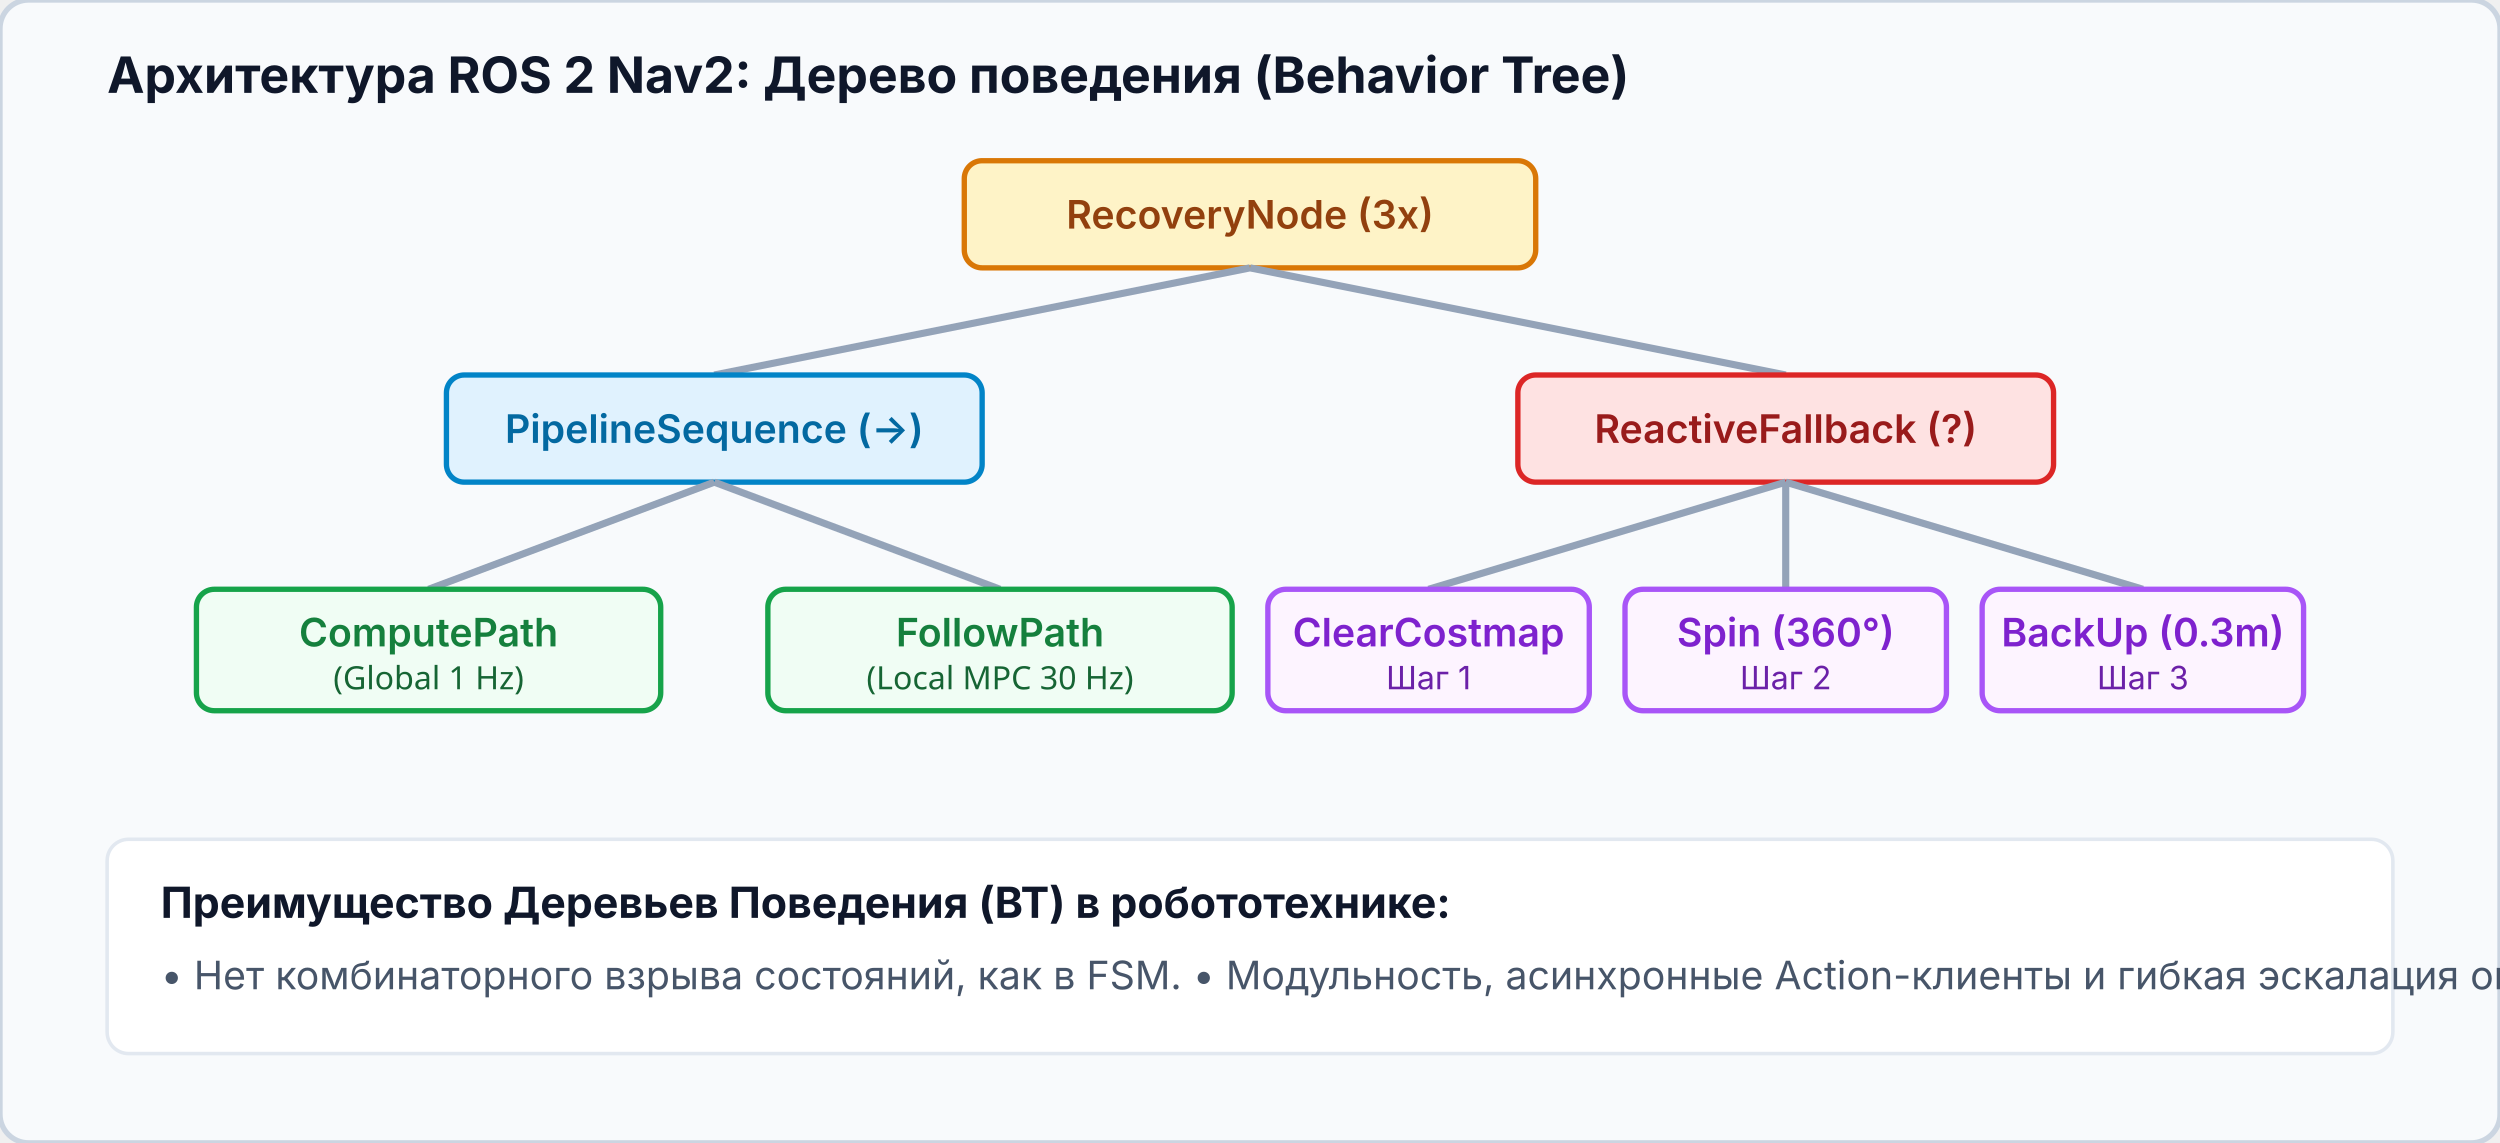
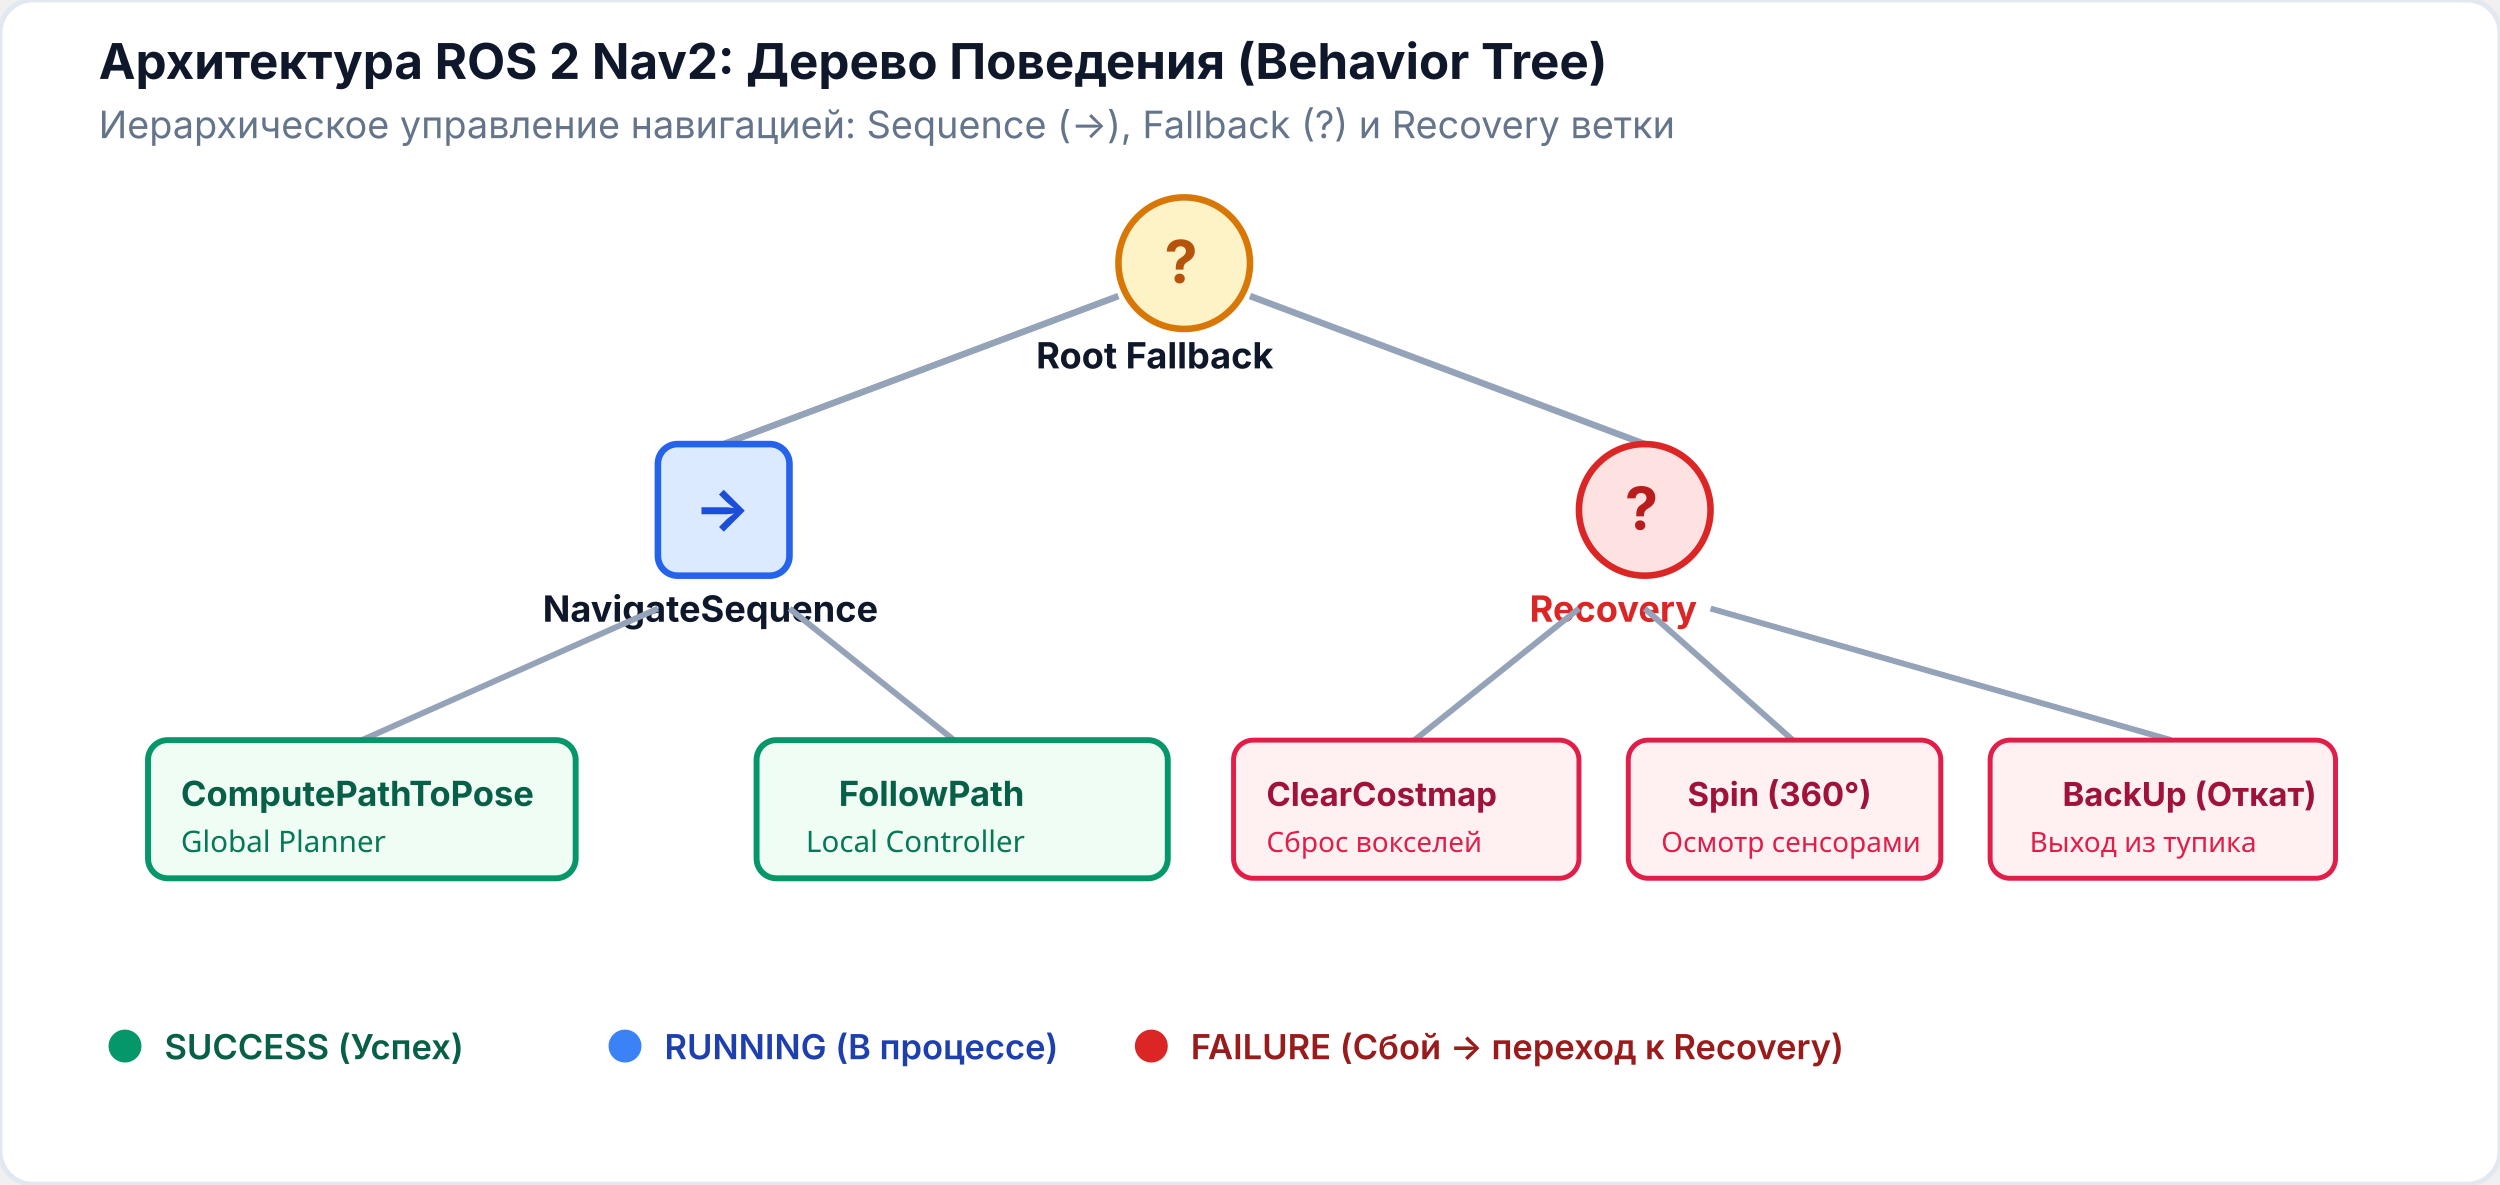
- <svg xmlns="http://www.w3.org/2000/svg" viewBox="0 0 700 320" width="100%" height="100%">
-   <rect width="100%" height="100%" rx="8" fill="#f8fafc" stroke="#cbd5e1" stroke-width="1.5" />
-   <text x="30" y="26" font-family="Inter" font-size="14" font-weight="700" fill="#0f172a">Архитектура ROS 2 Nav2: Дерево поведения (Behavior Tree)</text>
-   <g transform="translate(350, 45)">
-     <rect x="-80" y="0" width="160" height="30" rx="5" fill="#fef3c7" stroke="#d97706" stroke-width="1.5" />
-     <text x="0" y="19" font-family="Inter" font-size="11" font-weight="600" text-anchor="middle" fill="#92400e">RecoveryNode (3x)</text>
+ <svg xmlns="http://www.w3.org/2000/svg" viewBox="0 0 760 360" width="100%" height="100%">
+   <rect width="100%" height="100%" rx="10" fill="#ffffff" stroke="#e2e8f0" stroke-width="1.5" />
+   <g transform="translate(30, 24)">
+     <text x="0" y="0" font-family="Inter, sans-serif" font-size="15" font-weight="700" fill="#0f172a">Архитектура ROS 2 Nav2: Дерево Поведения (Behavior Tree)</text>
+     <text x="0" y="18" font-family="Inter, sans-serif" font-size="11.5" fill="#64748b">Иерархическое управление навигацией: Sequence (-&gt;), Fallback (?) и Recovery ветки</text>
  </g>
-   <path d="M350,75 L200,105 M350,75 L500,105" stroke="#94a3b8" stroke-width="2" />
-   <g transform="translate(200, 105)">
-     <rect x="-75" y="0" width="150" height="30" rx="5" fill="#e0f2fe" stroke="#0284c7" stroke-width="1.5" />
-     <text x="0" y="19" font-family="Inter" font-size="11" font-weight="600" text-anchor="middle" fill="#0369a1">PipelineSequence (→)</text>
+   <g transform="translate(340, 60)">
+     <circle cx="20" cy="20" r="20" fill="#fef3c7" stroke="#d97706" stroke-width="2" />
+     <text x="14" y="26" font-family="Inter" font-size="18" font-weight="700" fill="#b45309">?</text>
+     <text x="-25" y="52" font-family="Inter" font-size="11" font-weight="700" fill="#0f172a">Root Fallback</text>
  </g>
-   <g transform="translate(500, 105)">
-     <rect x="-75" y="0" width="150" height="30" rx="5" fill="#fee2e2" stroke="#dc2626" stroke-width="1.5" />
-     <text x="0" y="19" font-family="Inter" font-size="11" font-weight="600" text-anchor="middle" fill="#991b1b">ReactiveFallback (?)</text>
+   <line x1="340" y1="90" x2="220" y2="135" stroke="#94a3b8" stroke-width="2" />
+   <line x1="380" y1="90" x2="500" y2="135" stroke="#94a3b8" stroke-width="2" />
+   <g transform="translate(200, 135)">
+     <rect x="0" y="0" width="40" height="40" rx="6" fill="#dbeafe" stroke="#2563eb" stroke-width="2" />
+     <text x="11" y="26" font-family="Inter" font-size="18" font-weight="700" fill="#1d4ed8">→</text>
+     <text x="-35" y="54" font-family="Inter" font-size="11" font-weight="700" fill="#0f172a">NavigateSequence</text>
  </g>
-   <path d="M200,135 L120,165 M200,135 L280,165" stroke="#94a3b8" stroke-width="2" />
-   <g transform="translate(120, 165)">
-     <rect x="-65" y="0" width="130" height="34" rx="5" fill="#f0fdf4" stroke="#16a34a" stroke-width="1.5" />
-     <text x="0" y="16" font-family="Inter" font-size="11" font-weight="600" text-anchor="middle" fill="#15803d">ComputePath</text>
-     <text x="0" y="28" font-family="JetBrains Mono" font-size="9" fill="#166534" text-anchor="middle">(Global 1 Hz)</text>
+   <g transform="translate(480, 135)">
+     <circle cx="20" cy="20" r="20" fill="#fee2e2" stroke="#dc2626" stroke-width="2" />
+     <text x="14" y="26" font-family="Inter" font-size="18" font-weight="700" fill="#b91c1c">?</text>
+     <text x="-15" y="54" font-family="Inter" font-size="11" font-weight="700" fill="#dc2626">Recovery</text>
  </g>
-   <g transform="translate(280, 165)">
-     <rect x="-65" y="0" width="130" height="34" rx="5" fill="#f0fdf4" stroke="#16a34a" stroke-width="1.5" />
-     <text x="0" y="16" font-family="Inter" font-size="11" font-weight="600" text-anchor="middle" fill="#15803d">FollowPath</text>
-     <text x="0" y="28" font-family="JetBrains Mono" font-size="9" fill="#166534" text-anchor="middle">(Local MPC 30 Hz)</text>
+   <line x1="200" y1="185" x2="110" y2="225" stroke="#94a3b8" stroke-width="1.8" />
+   <line x1="240" y1="185" x2="290" y2="225" stroke="#94a3b8" stroke-width="1.8" />
+   <g transform="translate(45, 225)">
+     <rect width="130" height="42" rx="6" fill="#f0fdf4" stroke="#059669" stroke-width="1.8" />
+     <text x="10" y="20" font-family="Inter" font-size="10.5" font-weight="700" fill="#065f46">ComputePathToPose</text>
+     <text x="10" y="34" font-family="JetBrains Mono" font-size="9" fill="#047857">Global Planner</text>
  </g>
-   <path d="M500,135 L400,165 M500,135 L500,165 M500,135 L600,165" stroke="#94a3b8" stroke-width="2" />
-   <g transform="translate(400, 165)">
-     <rect x="-45" y="0" width="90" height="34" rx="5" fill="#fdf4ff" stroke="#a855f7" stroke-width="1.5" />
-     <text x="0" y="16" font-family="Inter" font-size="11" font-weight="600" text-anchor="middle" fill="#7e22ce">ClearCostmap</text>
-     <text x="0" y="28" font-family="Inter" font-size="9" fill="#6b21a8" text-anchor="middle">Шаг 1</text>
+   <g transform="translate(230, 225)">
+     <rect width="125" height="42" rx="6" fill="#f0fdf4" stroke="#059669" stroke-width="1.8" />
+     <text x="25" y="20" font-family="Inter" font-size="10.5" font-weight="700" fill="#065f46">FollowPath</text>
+     <text x="15" y="34" font-family="JetBrains Mono" font-size="9" fill="#047857">Local Controller</text>
  </g>
-   <g transform="translate(500, 165)">
-     <rect x="-45" y="0" width="90" height="34" rx="5" fill="#fdf4ff" stroke="#a855f7" stroke-width="1.5" />
-     <text x="0" y="16" font-family="Inter" font-size="11" font-weight="600" text-anchor="middle" fill="#7e22ce">Spin (360°)</text>
-     <text x="0" y="28" font-family="Inter" font-size="9" fill="#6b21a8" text-anchor="middle">Шаг 2</text>
+   <line x1="480" y1="185" x2="430" y2="225" stroke="#94a3b8" stroke-width="1.8" />
+   <line x1="500" y1="185" x2="545" y2="225" stroke="#94a3b8" stroke-width="1.8" />
+   <line x1="520" y1="185" x2="660" y2="225" stroke="#94a3b8" stroke-width="1.8" />
+   <g transform="translate(375, 225)">
+     <rect width="105" height="42" rx="6" fill="#fff1f2" stroke="#e11d48" stroke-width="1.5" />
+     <text x="10" y="20" font-family="Inter" font-size="10" font-weight="700" fill="#9f1239">ClearCostmap</text>
+     <text x="10" y="34" font-family="JetBrains Mono" font-size="8.5" fill="#e11d48">Сброс вокселей</text>
  </g>
-   <g transform="translate(600, 165)">
-     <rect x="-45" y="0" width="90" height="34" rx="5" fill="#fdf4ff" stroke="#a855f7" stroke-width="1.5" />
-     <text x="0" y="16" font-family="Inter" font-size="11" font-weight="600" text-anchor="middle" fill="#7e22ce">BackUp (0.3m)</text>
-     <text x="0" y="28" font-family="Inter" font-size="9" fill="#6b21a8" text-anchor="middle">Шаг 3</text>
+   <g transform="translate(495, 225)">
+     <rect width="95" height="42" rx="6" fill="#fff1f2" stroke="#e11d48" stroke-width="1.5" />
+     <text x="18" y="20" font-family="Inter" font-size="10" font-weight="700" fill="#9f1239">Spin (360°)</text>
+     <text x="10" y="34" font-family="JetBrains Mono" font-size="8.5" fill="#e11d48">Осмотр сенсорами</text>
  </g>
-   <g transform="translate(30, 235)">
-     <rect width="640" height="60" rx="6" fill="#ffffff" stroke="#e2e8f0" />
-     <text x="15" y="22" font-family="Inter" font-size="12" font-weight="700" fill="#0f172a">Преимущество Деревьев Поведения (BT) в робототехнике:</text>
-     <text x="15" y="42" font-family="Inter" font-size="11" fill="#475569">• Нет комбинаторного взрыва состояний, как в FSM. • Модульность, асинхронные Action-клиенты и гибкая эскалация ошибок.</text>
+   <g transform="translate(605, 225)">
+     <rect width="105" height="42" rx="6" fill="#fff1f2" stroke="#e11d48" stroke-width="1.5" />
+     <text x="22" y="20" font-family="Inter" font-size="10" font-weight="700" fill="#9f1239">BackUp (Откат)</text>
+     <text x="12" y="34" font-family="JetBrains Mono" font-size="8.5" fill="#e11d48">Выход из тупика</text>
+   </g>
+   <g transform="translate(30, 310)" font-family="Inter" font-size="10.5">
+     <circle cx="8" cy="8" r="5" fill="#059669" />
+     <text x="20" y="12" font-weight="600" fill="#065f46">SUCCESS (Успех)</text>
+     <circle cx="160" cy="8" r="5" fill="#3b82f6" />
+     <text x="172" y="12" font-weight="600" fill="#1e40af">RUNNING (В процессе)</text>
+     <circle cx="320" cy="8" r="5" fill="#dc2626" />
+     <text x="332" y="12" font-weight="600" fill="#991b1b">FAILURE (Сбой → переход к Recovery)</text>
  </g>
</svg>
